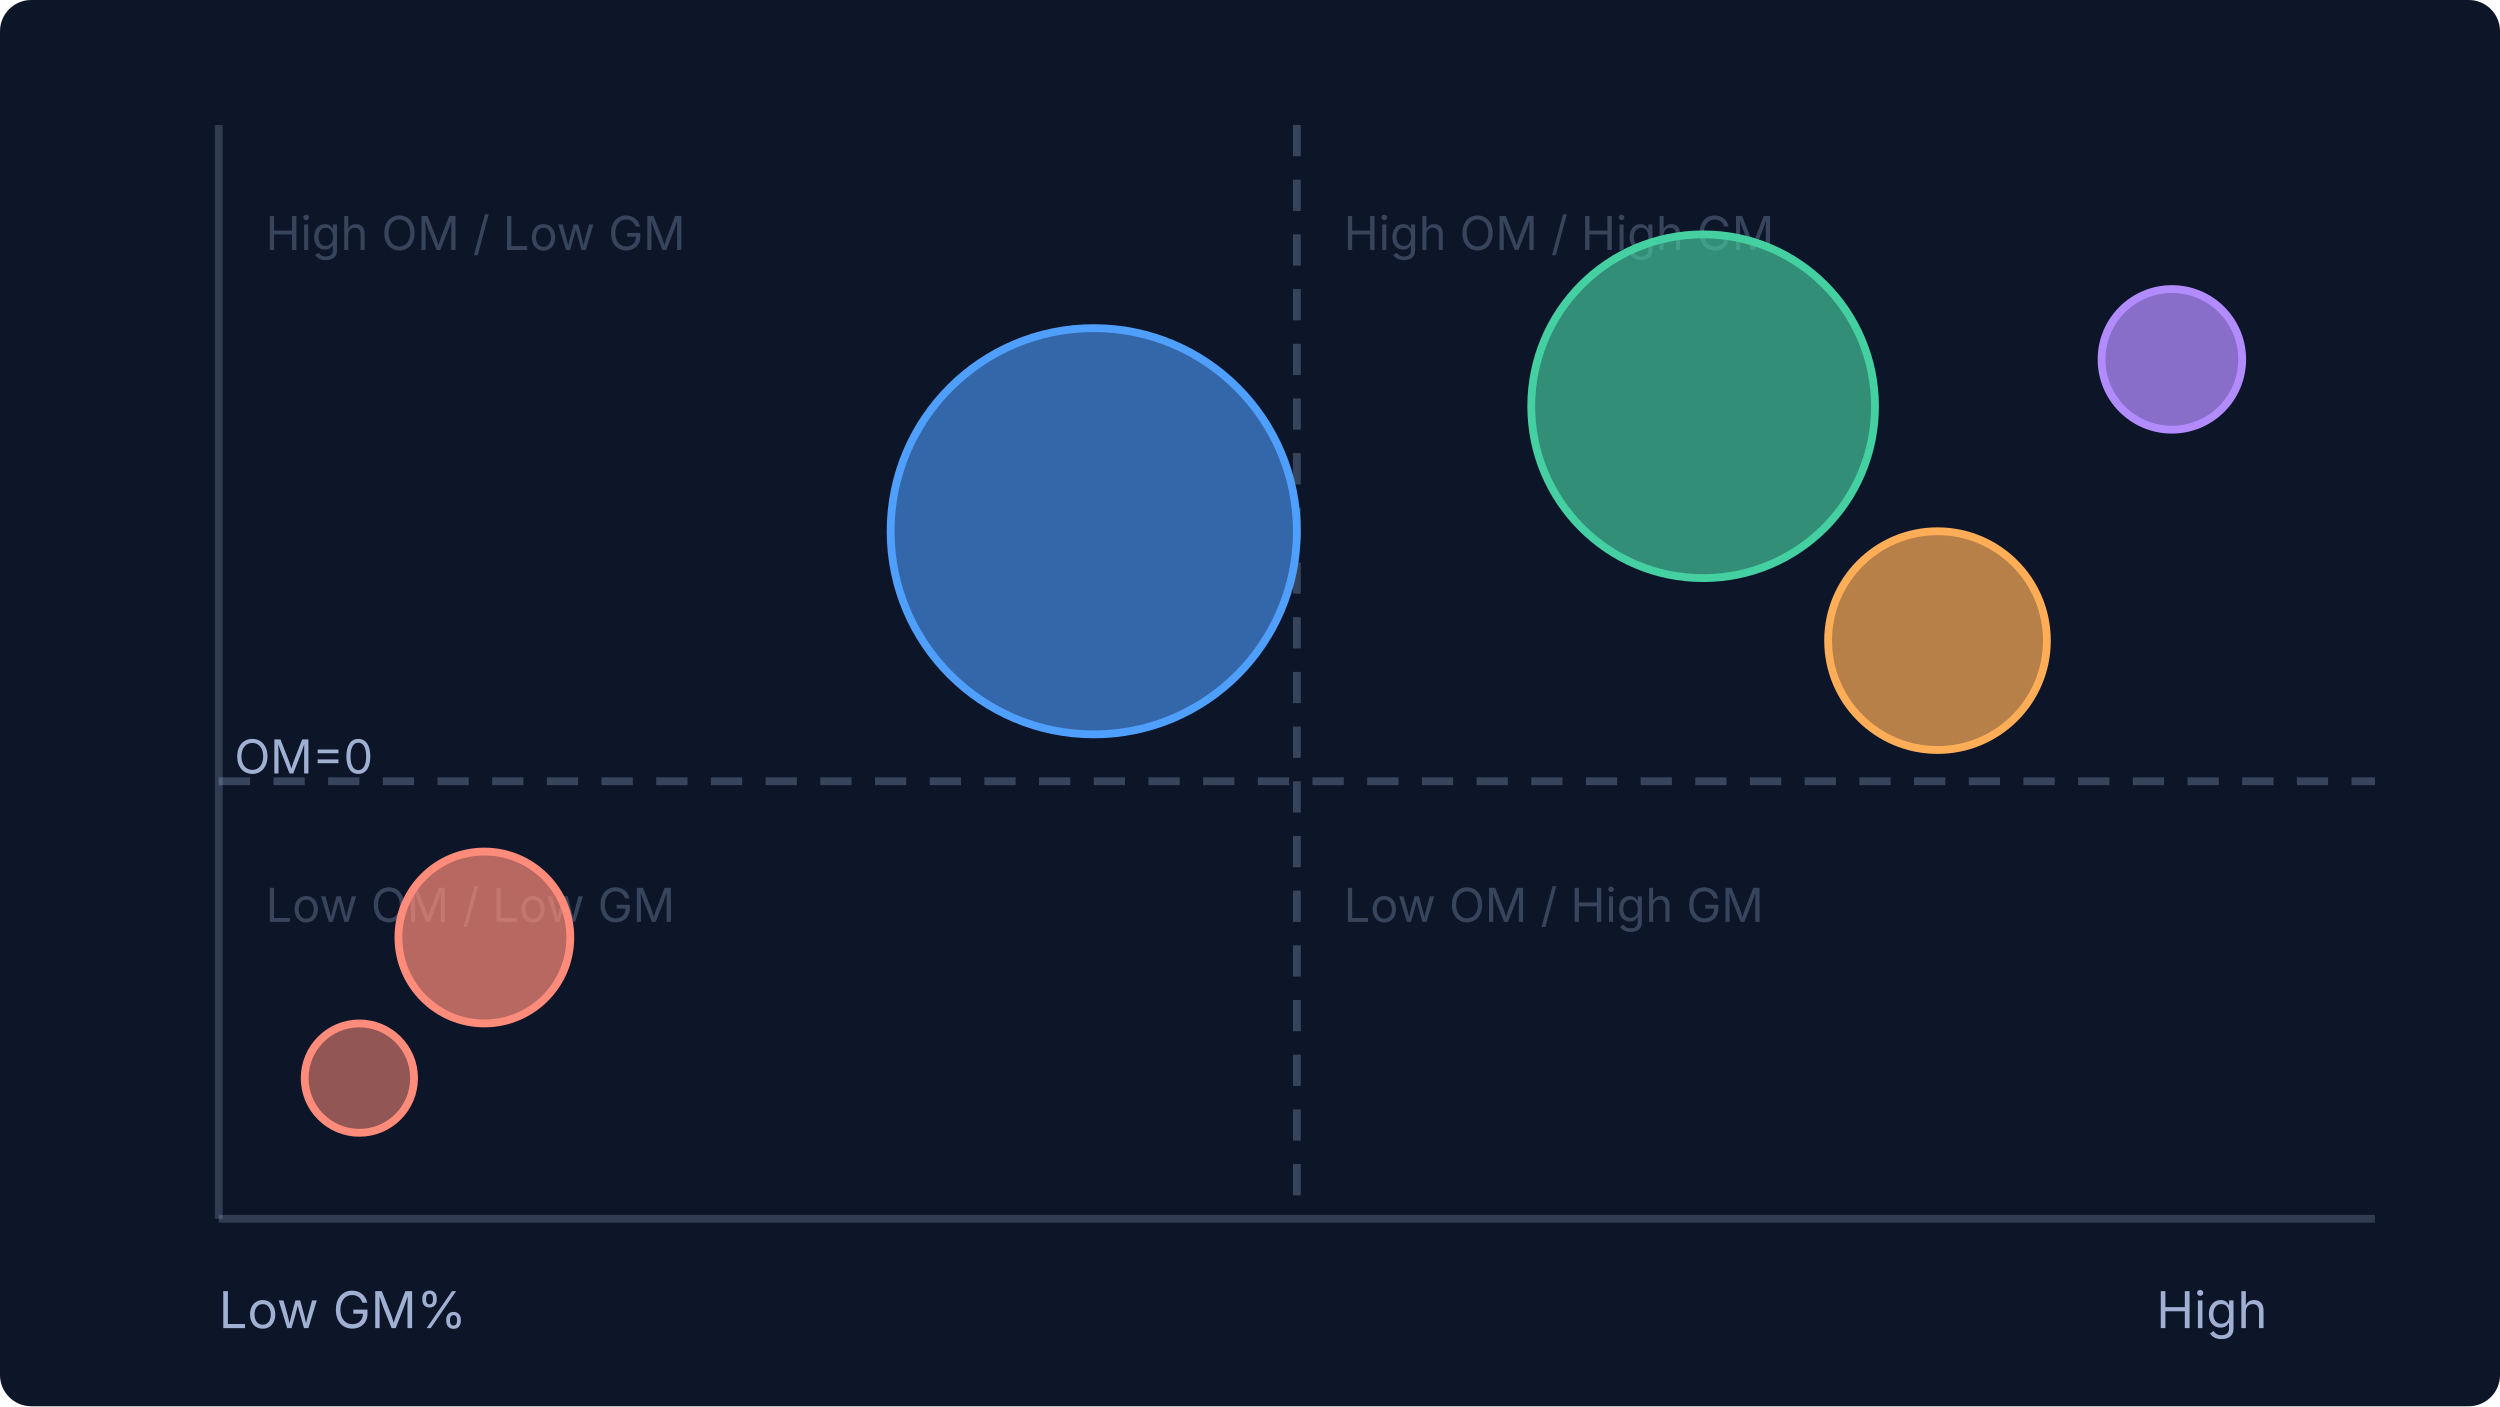
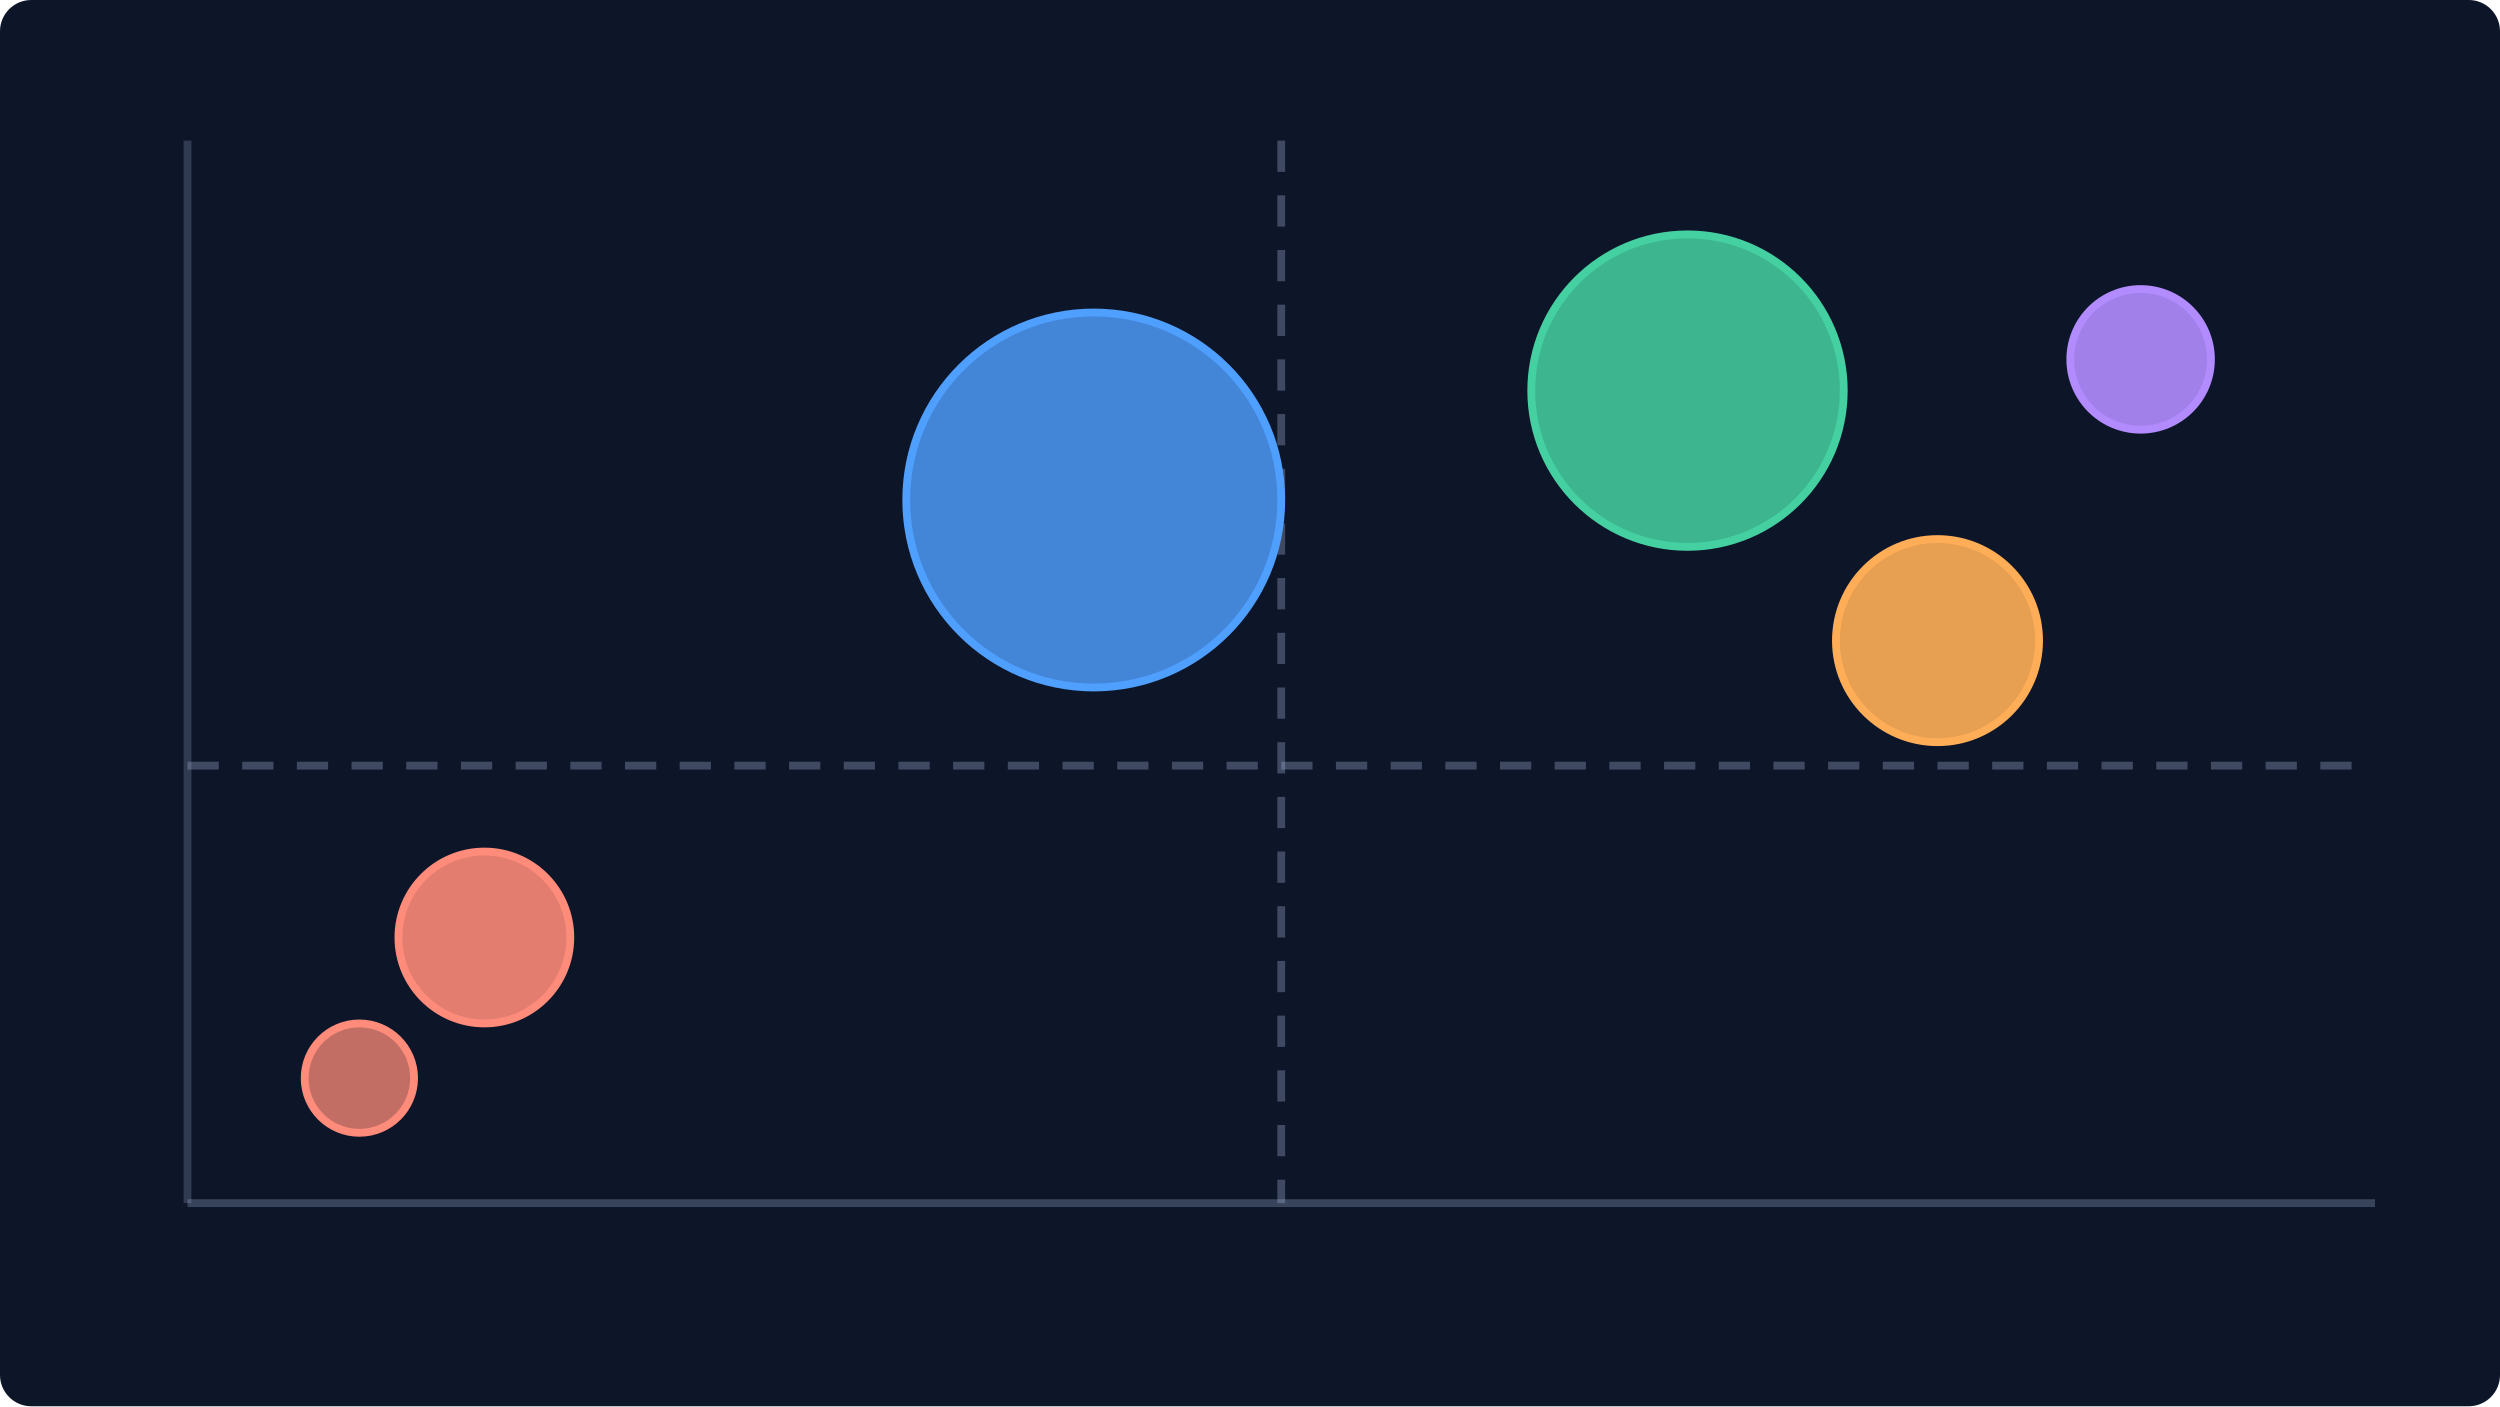
<svg xmlns="http://www.w3.org/2000/svg" width="320" height="180" viewBox="0 0 320 180" fill="none">
  <rect width="320" height="180" rx="4" fill="#0d1528" />
-   <line x1="28" y1="156" x2="304" y2="156" stroke="rgba(159,176,211,.25)" stroke-width="1" />
-   <line x1="28" y1="16" x2="28" y2="156" stroke="rgba(159,176,211,.25)" stroke-width="1" />
-   <line x1="166" y1="16" x2="166" y2="156" stroke="rgba(159,176,211,.3)" stroke-width="1" stroke-dasharray="4 3" />
-   <line x1="28" y1="100" x2="304" y2="100" stroke="rgba(159,176,211,.3)" stroke-width="1" stroke-dasharray="4 3" />
-   <text x="34" y="32" fill="rgba(159,176,211,.3)" font-size="6" font-family="Inter,Arial">High OM / Low GM</text>
-   <text x="172" y="32" fill="rgba(159,176,211,.3)" font-size="6" font-family="Inter,Arial">High OM / High GM</text>
-   <text x="34" y="118" fill="rgba(159,176,211,.3)" font-size="6" font-family="Inter,Arial">Low OM / Low GM</text>
-   <text x="172" y="118" fill="rgba(159,176,211,.3)" font-size="6" font-family="Inter,Arial">Low OM / High GM</text>
-   <circle cx="218" cy="52" r="22" fill="#45d0a2" fill-opacity="0.65" stroke="#45d0a2" stroke-width="1" />
-   <circle cx="140" cy="68" r="26" fill="#4f9fff" fill-opacity="0.6" stroke="#4f9fff" stroke-width="1" />
-   <circle cx="248" cy="82" r="14" fill="#ffae57" fill-opacity="0.7" stroke="#ffae57" stroke-width="1" />
-   <circle cx="278" cy="46" r="9" fill="#b28cff" fill-opacity="0.75" stroke="#b28cff" stroke-width="1" />
-   <circle cx="62" cy="120" r="11" fill="#ff8c7a" fill-opacity="0.7" stroke="#ff8c7a" stroke-width="1" />
-   <circle cx="46" cy="138" r="7" fill="#ff8c7a" fill-opacity="0.55" stroke="#ff8c7a" stroke-width="1" />
-   <text x="28" y="170" fill="#9fb0d3" font-size="6.5" font-family="Inter,Arial">Low GM%</text>
-   <text x="276" y="170" fill="#9fb0d3" font-size="6.5" font-family="Inter,Arial">High</text>
-   <text x="30" y="99" fill="#9fb0d3" font-size="6" font-family="Inter,Arial">OM=0</text>
+   <line x1="24" y1="154" x2="304" y2="154" stroke="rgba(159,176,211,.3)" stroke-width="1" />
+   <line x1="24" y1="18" x2="24" y2="154" stroke="rgba(159,176,211,.24)" stroke-width="1" />
+   <line x1="164" y1="18" x2="164" y2="154" stroke="rgba(159,176,211,.34)" stroke-width="1" stroke-dasharray="4 3" />
+   <line x1="24" y1="98" x2="304" y2="98" stroke="rgba(159,176,211,.34)" stroke-width="1" stroke-dasharray="4 3" />
+   <circle cx="216" cy="50" r="20" fill="#45d0a2" fill-opacity="0.86" stroke="#45d0a2" stroke-width="1" />
+   <circle cx="140" cy="64" r="24" fill="#4f9fff" fill-opacity="0.82" stroke="#4f9fff" stroke-width="1" />
+   <circle cx="248" cy="82" r="13" fill="#ffae57" fill-opacity="0.9" stroke="#ffae57" stroke-width="1" />
+   <circle cx="274" cy="46" r="9" fill="#b28cff" fill-opacity="0.9" stroke="#b28cff" stroke-width="1" />
+   <circle cx="62" cy="120" r="11" fill="#ff8c7a" fill-opacity="0.88" stroke="#ff8c7a" stroke-width="1" />
+   <circle cx="46" cy="138" r="7" fill="#ff8c7a" fill-opacity="0.75" stroke="#ff8c7a" stroke-width="1" />
</svg>
